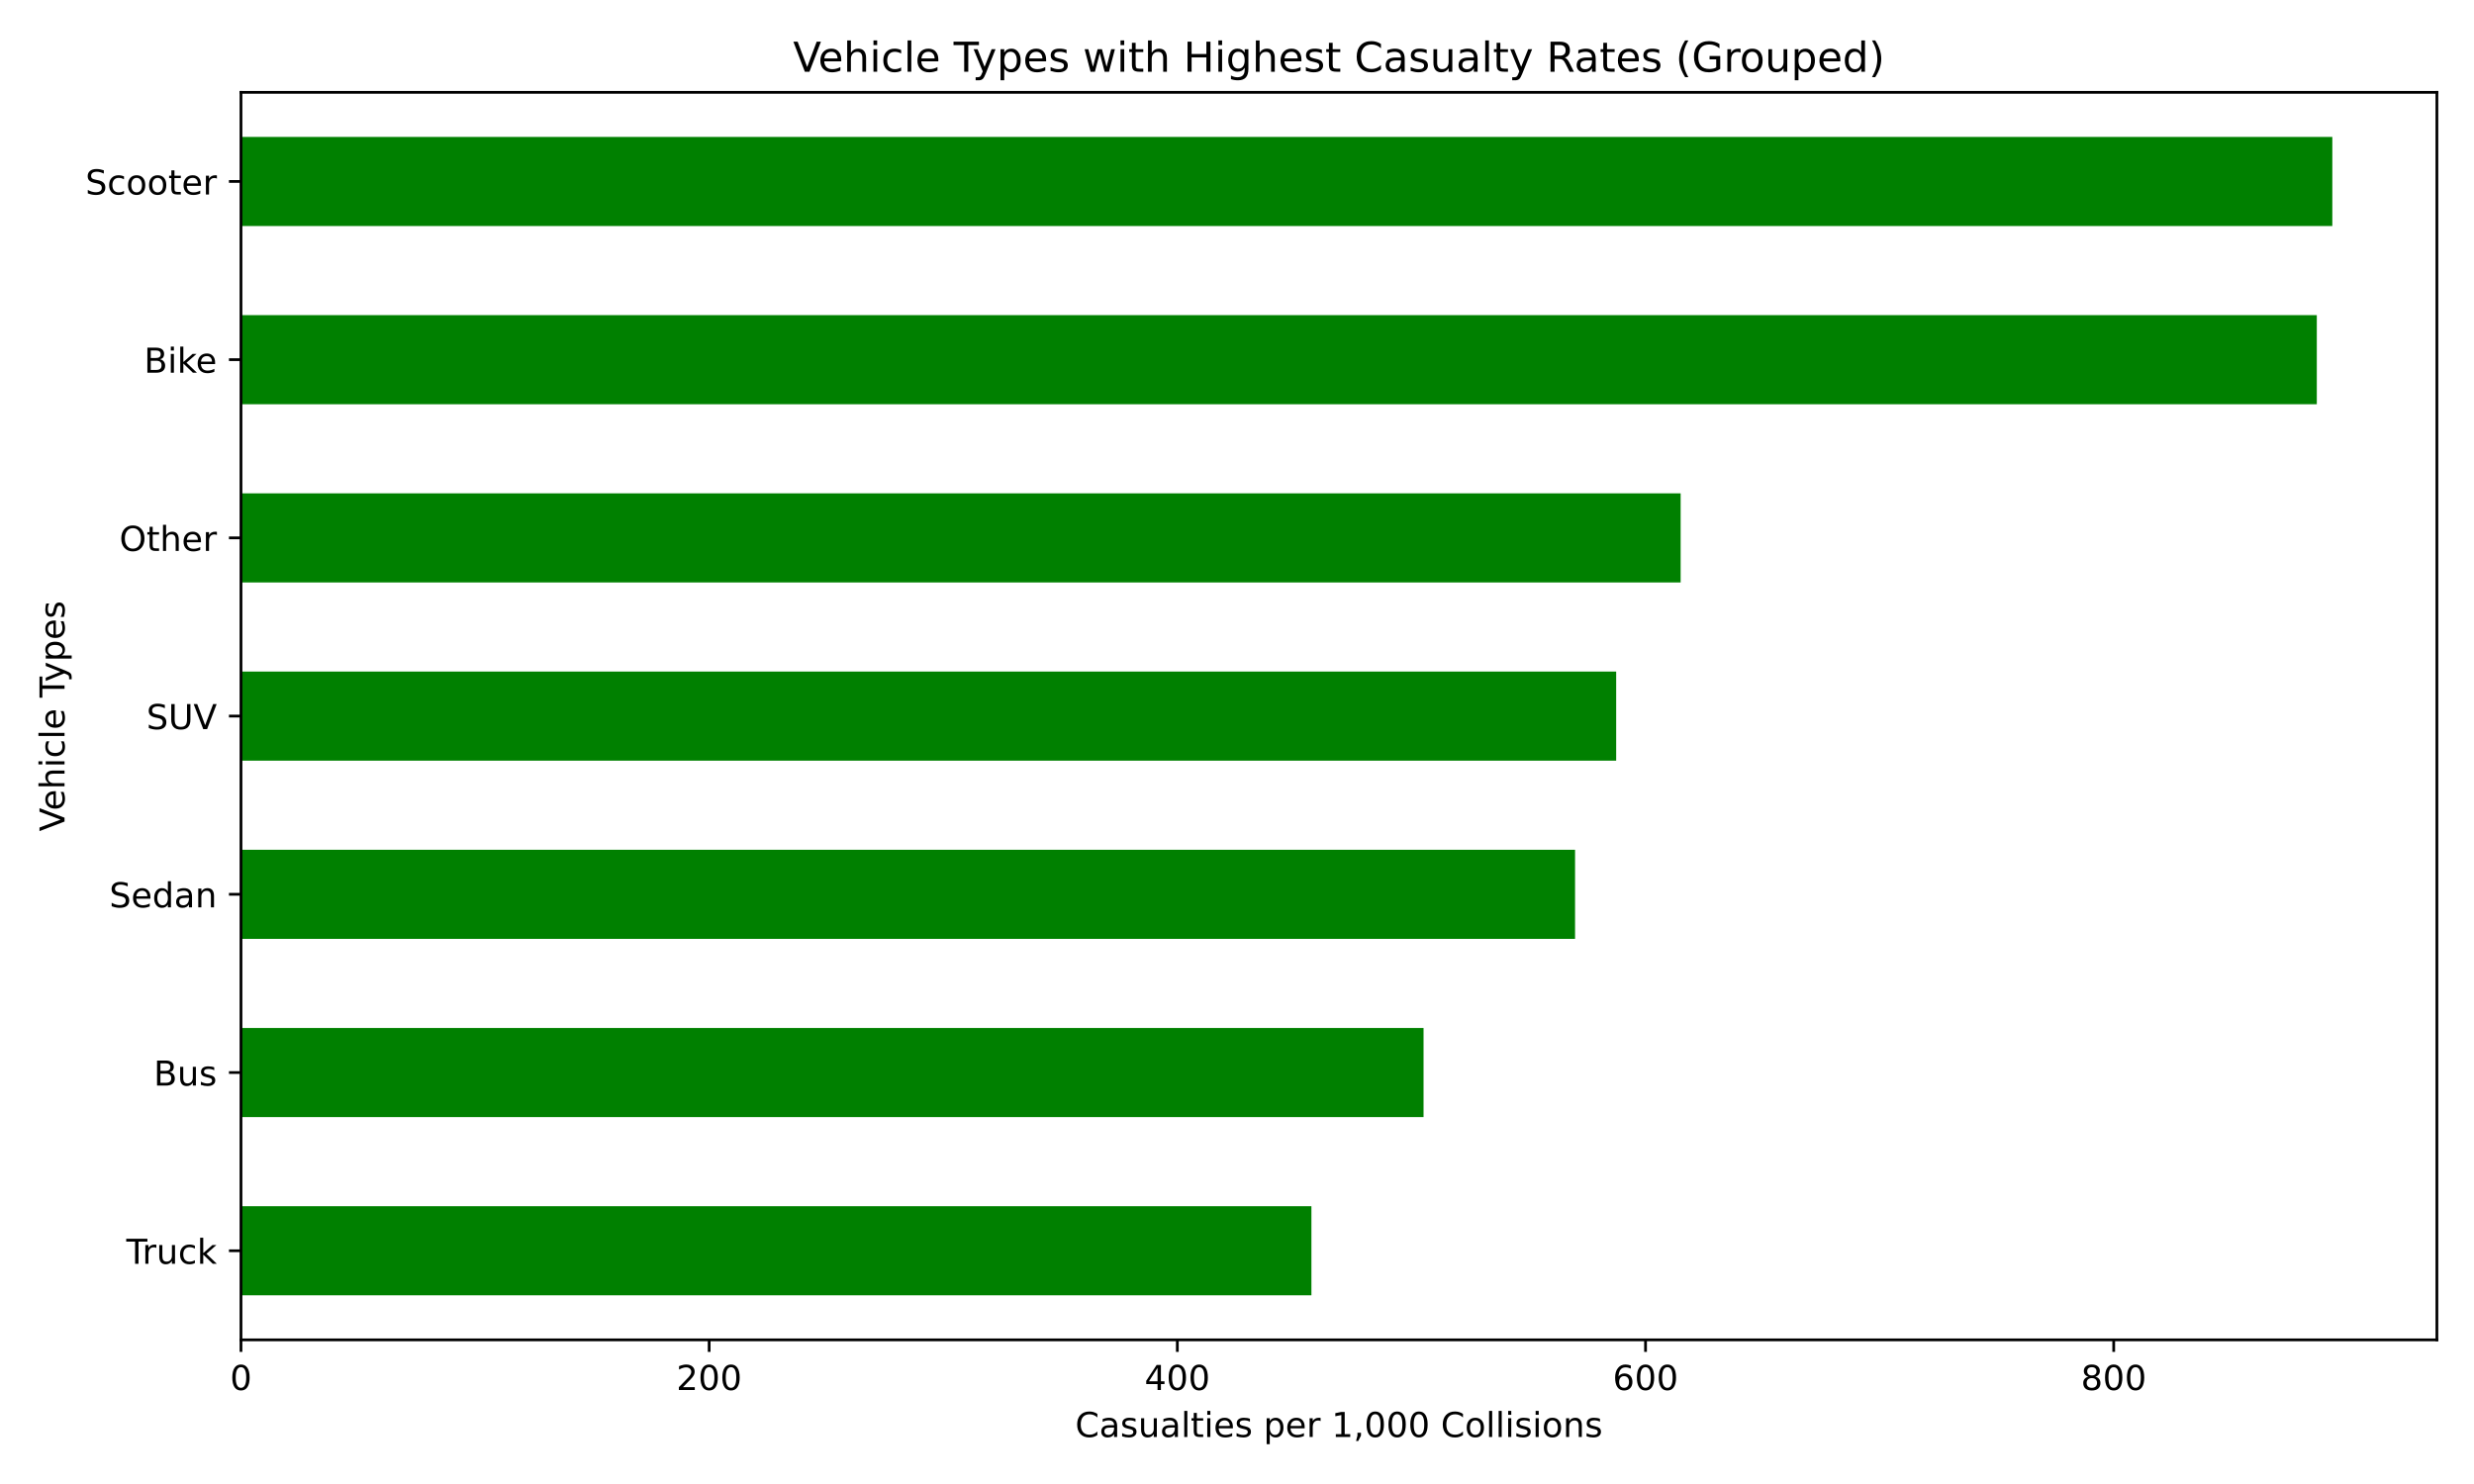
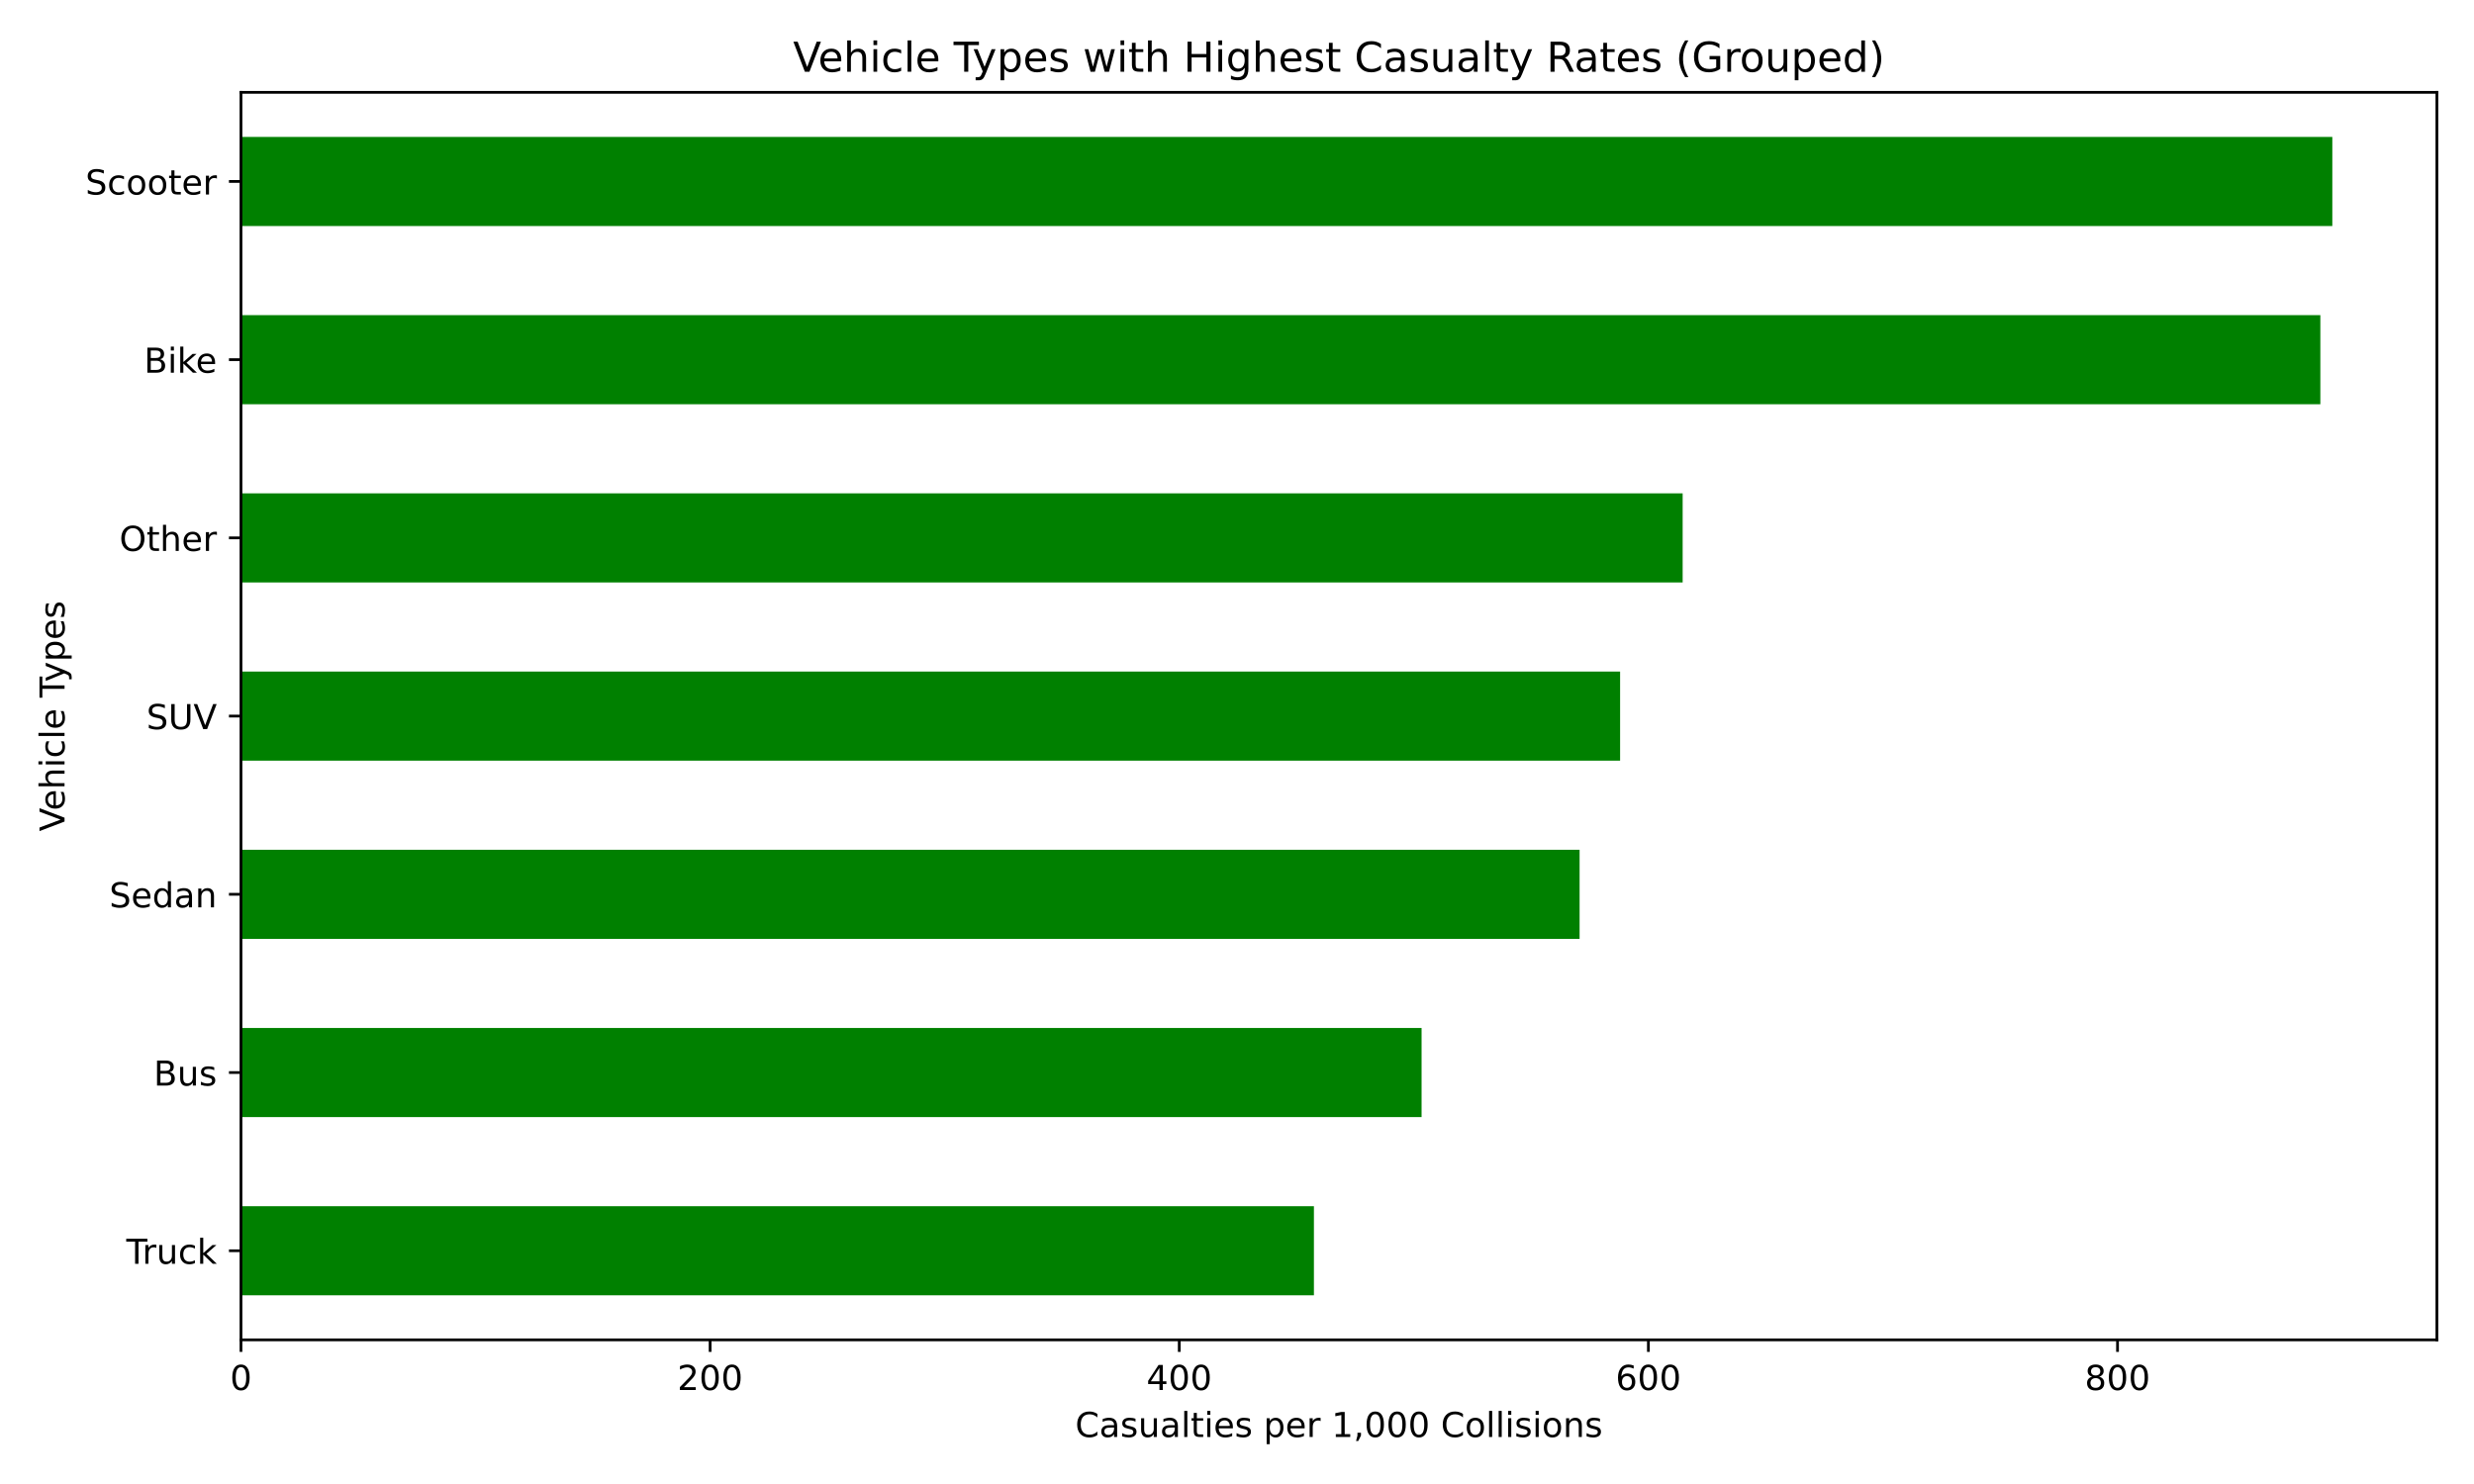
<svg xmlns="http://www.w3.org/2000/svg" xmlns:xlink="http://www.w3.org/1999/xlink" width="720pt" height="432pt" viewBox="0 0 720 432" version="1.1">
  <defs>
    <style type="text/css">*{stroke-linejoin: round; stroke-linecap: butt}</style>
  </defs>
  <g id="figure_1">
    <g id="patch_1">
      <path d="M 0 432  L 720 432  L 720 0  L 0 0  z " style="fill: #ffffff" />
    </g>
    <g id="axes_1">
      <g id="patch_2">
        <path d="M 70.13 390.04  L 709.2 390.04  L 709.2 26.88  L 70.13 26.88  z " style="fill: #ffffff" />
      </g>
      <g id="patch_3">
-         <path d="M 70.13 377.07  L 381.659 377.07  L 381.659 351.13  L 70.13 351.13  z " clip-path="url(#p40419ab234)" style="fill: #008000" />
+         <path d="M 70.13 377.07  L 382.385 377.07  L 382.385 351.13  L 70.13 351.13  z " clip-path="url(#p91989f3bc9)" style="fill: #008000" />
      </g>
      <g id="patch_4">
-         <path d="M 70.13 325.19  L 414.29 325.19  L 414.29 299.25  L 70.13 299.25  z " clip-path="url(#p40419ab234)" style="fill: #008000" />
+         <path d="M 70.13 325.19  L 413.716 325.19  L 413.716 299.25  L 70.13 299.25  z " clip-path="url(#p91989f3bc9)" style="fill: #008000" />
      </g>
      <g id="patch_5">
-         <path d="M 70.13 273.31  L 458.384 273.31  L 458.384 247.37  L 70.13 247.37  z " clip-path="url(#p40419ab234)" style="fill: #008000" />
+         <path d="M 70.13 273.31  L 459.703 273.31  L 459.703 247.37  L 70.13 247.37  z " clip-path="url(#p91989f3bc9)" style="fill: #008000" />
      </g>
      <g id="patch_6">
-         <path d="M 70.13 221.43  L 470.35 221.43  L 470.35 195.49  L 70.13 195.49  z " clip-path="url(#p40419ab234)" style="fill: #008000" />
+         <path d="M 70.13 221.43  L 471.493 221.43  L 471.493 195.49  L 70.13 195.49  z " clip-path="url(#p91989f3bc9)" style="fill: #008000" />
      </g>
      <g id="patch_7">
-         <path d="M 70.13 169.55  L 489.109 169.55  L 489.109 143.61  L 70.13 143.61  z " clip-path="url(#p40419ab234)" style="fill: #008000" />
+         <path d="M 70.13 169.55  L 489.697 169.55  L 489.697 143.61  L 70.13 143.61  z " clip-path="url(#p91989f3bc9)" style="fill: #008000" />
      </g>
      <g id="patch_8">
-         <path d="M 70.13 117.67  L 674.252 117.67  L 674.252 91.73  L 70.13 91.73  z " clip-path="url(#p40419ab234)" style="fill: #008000" />
+         <path d="M 70.13 117.67  L 675.285 117.67  L 675.285 91.73  L 70.13 91.73  z " clip-path="url(#p91989f3bc9)" style="fill: #008000" />
      </g>
      <g id="patch_9">
-         <path d="M 70.13 65.79  L 678.768 65.79  L 678.768 39.85  L 70.13 39.85  z " clip-path="url(#p40419ab234)" style="fill: #008000" />
+         <path d="M 70.13 65.79  L 678.768 65.79  L 678.768 39.85  L 70.13 39.85  z " clip-path="url(#p91989f3bc9)" style="fill: #008000" />
      </g>
      <g id="matplotlib.axis_1">
        <g id="xtick_1">
          <g id="line2d_1">
            <defs>
-               <path id="m9390840897" d="M 0 0  L 0 3.5  " style="stroke: #000000; stroke-width: 0.8" />
+               <path id="m0c21972e3e" d="M 0 0  L 0 3.5  " style="stroke: #000000; stroke-width: 0.8" />
            </defs>
            <g>
-               <use xlink:href="#m9390840897" x="70.13" y="390.04" style="stroke: #000000; stroke-width: 0.8" />
+               <use xlink:href="#m0c21972e3e" x="70.13" y="390.04" style="stroke: #000000; stroke-width: 0.8" />
            </g>
          </g>
          <g id="text_1">
            <g transform="translate(66.94875 404.6384) scale(0.1 -0.1)">
              <defs>
                <path id="DejaVuSans-30" d="M 2034 4250  Q 1547 4250 1301 3770  Q 1056 3291 1056 2328  Q 1056 1369 1301 889  Q 1547 409 2034 409  Q 2525 409 2770 889  Q 3016 1369 3016 2328  Q 3016 3291 2770 3770  Q 2525 4250 2034 4250  z M 2034 4750  Q 2819 4750 3233 4129  Q 3647 3509 3647 2328  Q 3647 1150 3233 529  Q 2819 -91 2034 -91  Q 1250 -91 836 529  Q 422 1150 422 2328  Q 422 3509 836 4129  Q 1250 4750 2034 4750  z " transform="scale(0.015625)" />
              </defs>
              <use xlink:href="#DejaVuSans-30" />
            </g>
          </g>
        </g>
        <g id="xtick_2">
          <g id="line2d_2">
            <g>
-               <use xlink:href="#m9390840897" x="206.384" y="390.04" style="stroke: #000000; stroke-width: 0.8" />
+               <use xlink:href="#m0c21972e3e" x="206.662" y="390.04" style="stroke: #000000; stroke-width: 0.8" />
            </g>
          </g>
          <g id="text_2">
-             <g transform="translate(196.8402 404.6384) scale(0.1 -0.1)">
+             <g transform="translate(197.1179 404.6384) scale(0.1 -0.1)">
              <defs>
                <path id="DejaVuSans-32" d="M 1228 531  L 3431 531  L 3431 0  L 469 0  L 469 531  Q 828 903 1448 1529  Q 2069 2156 2228 2338  Q 2531 2678 2651 2914  Q 2772 3150 2772 3378  Q 2772 3750 2511 3984  Q 2250 4219 1831 4219  Q 1534 4219 1204 4116  Q 875 4013 500 3803  L 500 4441  Q 881 4594 1212 4672  Q 1544 4750 1819 4750  Q 2544 4750 2975 4387  Q 3406 4025 3406 3419  Q 3406 3131 3298 2873  Q 3191 2616 2906 2266  Q 2828 2175 2409 1742  Q 1991 1309 1228 531  z " transform="scale(0.015625)" />
              </defs>
              <use xlink:href="#DejaVuSans-32" />
              <use xlink:href="#DejaVuSans-30" transform="translate(63.62305 0)" />
              <use xlink:href="#DejaVuSans-30" transform="translate(127.2461 0)" />
            </g>
          </g>
        </g>
        <g id="xtick_3">
          <g id="line2d_3">
            <g>
-               <use xlink:href="#m9390840897" x="342.638" y="390.04" style="stroke: #000000; stroke-width: 0.8" />
+               <use xlink:href="#m0c21972e3e" x="343.193" y="390.04" style="stroke: #000000; stroke-width: 0.8" />
            </g>
          </g>
          <g id="text_3">
-             <g transform="translate(333.0941 404.6384) scale(0.1 -0.1)">
+             <g transform="translate(333.6495 404.6384) scale(0.1 -0.1)">
              <defs>
                <path id="DejaVuSans-34" d="M 2419 4116  L 825 1625  L 2419 1625  L 2419 4116  z M 2253 4666  L 3047 4666  L 3047 1625  L 3713 1625  L 3713 1100  L 3047 1100  L 3047 0  L 2419 0  L 2419 1100  L 313 1100  L 313 1709  L 2253 4666  z " transform="scale(0.015625)" />
              </defs>
              <use xlink:href="#DejaVuSans-34" />
              <use xlink:href="#DejaVuSans-30" transform="translate(63.62305 0)" />
              <use xlink:href="#DejaVuSans-30" transform="translate(127.2461 0)" />
            </g>
          </g>
        </g>
        <g id="xtick_4">
          <g id="line2d_4">
            <g>
-               <use xlink:href="#m9390840897" x="478.892" y="390.04" style="stroke: #000000; stroke-width: 0.8" />
+               <use xlink:href="#m0c21972e3e" x="479.725" y="390.04" style="stroke: #000000; stroke-width: 0.8" />
            </g>
          </g>
          <g id="text_4">
-             <g transform="translate(469.348 404.6384) scale(0.1 -0.1)">
+             <g transform="translate(470.1811 404.6384) scale(0.1 -0.1)">
              <defs>
                <path id="DejaVuSans-36" d="M 2113 2584  Q 1688 2584 1439 2293  Q 1191 2003 1191 1497  Q 1191 994 1439 701  Q 1688 409 2113 409  Q 2538 409 2786 701  Q 3034 994 3034 1497  Q 3034 2003 2786 2293  Q 2538 2584 2113 2584  z M 3366 4563  L 3366 3988  Q 3128 4100 2886 4159  Q 2644 4219 2406 4219  Q 1781 4219 1451 3797  Q 1122 3375 1075 2522  Q 1259 2794 1537 2939  Q 1816 3084 2150 3084  Q 2853 3084 3261 2657  Q 3669 2231 3669 1497  Q 3669 778 3244 343  Q 2819 -91 2113 -91  Q 1303 -91 875 529  Q 447 1150 447 2328  Q 447 3434 972 4092  Q 1497 4750 2381 4750  Q 2619 4750 2861 4703  Q 3103 4656 3366 4563  z " transform="scale(0.015625)" />
              </defs>
              <use xlink:href="#DejaVuSans-36" />
              <use xlink:href="#DejaVuSans-30" transform="translate(63.62305 0)" />
              <use xlink:href="#DejaVuSans-30" transform="translate(127.2461 0)" />
            </g>
          </g>
        </g>
        <g id="xtick_5">
          <g id="line2d_5">
            <g>
-               <use xlink:href="#m9390840897" x="615.146" y="390.04" style="stroke: #000000; stroke-width: 0.8" />
+               <use xlink:href="#m0c21972e3e" x="616.256" y="390.04" style="stroke: #000000; stroke-width: 0.8" />
            </g>
          </g>
          <g id="text_5">
-             <g transform="translate(605.6019 404.6384) scale(0.1 -0.1)">
+             <g transform="translate(606.7127 404.6384) scale(0.1 -0.1)">
              <defs>
                <path id="DejaVuSans-38" d="M 2034 2216  Q 1584 2216 1326 1975  Q 1069 1734 1069 1313  Q 1069 891 1326 650  Q 1584 409 2034 409  Q 2484 409 2743 651  Q 3003 894 3003 1313  Q 3003 1734 2745 1975  Q 2488 2216 2034 2216  z M 1403 2484  Q 997 2584 770 2862  Q 544 3141 544 3541  Q 544 4100 942 4425  Q 1341 4750 2034 4750  Q 2731 4750 3128 4425  Q 3525 4100 3525 3541  Q 3525 3141 3298 2862  Q 3072 2584 2669 2484  Q 3125 2378 3379 2068  Q 3634 1759 3634 1313  Q 3634 634 3220 271  Q 2806 -91 2034 -91  Q 1263 -91 848 271  Q 434 634 434 1313  Q 434 1759 690 2068  Q 947 2378 1403 2484  z M 1172 3481  Q 1172 3119 1398 2916  Q 1625 2713 2034 2713  Q 2441 2713 2670 2916  Q 2900 3119 2900 3481  Q 2900 3844 2670 4047  Q 2441 4250 2034 4250  Q 1625 4250 1398 4047  Q 1172 3844 1172 3481  z " transform="scale(0.015625)" />
              </defs>
              <use xlink:href="#DejaVuSans-38" />
              <use xlink:href="#DejaVuSans-30" transform="translate(63.62305 0)" />
              <use xlink:href="#DejaVuSans-30" transform="translate(127.2461 0)" />
            </g>
          </g>
        </g>
        <g id="text_6">
          <g transform="translate(312.9205 418.3166) scale(0.1 -0.1)">
            <defs>
              <path id="DejaVuSans-43" d="M 4122 4306  L 4122 3641  Q 3803 3938 3442 4084  Q 3081 4231 2675 4231  Q 1875 4231 1450 3742  Q 1025 3253 1025 2328  Q 1025 1406 1450 917  Q 1875 428 2675 428  Q 3081 428 3442 575  Q 3803 722 4122 1019  L 4122 359  Q 3791 134 3420 21  Q 3050 -91 2638 -91  Q 1578 -91 968 557  Q 359 1206 359 2328  Q 359 3453 968 4101  Q 1578 4750 2638 4750  Q 3056 4750 3426 4639  Q 3797 4528 4122 4306  z " transform="scale(0.015625)" />
              <path id="DejaVuSans-61" d="M 2194 1759  Q 1497 1759 1228 1600  Q 959 1441 959 1056  Q 959 750 1161 570  Q 1363 391 1709 391  Q 2188 391 2477 730  Q 2766 1069 2766 1631  L 2766 1759  L 2194 1759  z M 3341 1997  L 3341 0  L 2766 0  L 2766 531  Q 2569 213 2275 61  Q 1981 -91 1556 -91  Q 1019 -91 701 211  Q 384 513 384 1019  Q 384 1609 779 1909  Q 1175 2209 1959 2209  L 2766 2209  L 2766 2266  Q 2766 2663 2505 2880  Q 2244 3097 1772 3097  Q 1472 3097 1187 3025  Q 903 2953 641 2809  L 641 3341  Q 956 3463 1253 3523  Q 1550 3584 1831 3584  Q 2591 3584 2966 3190  Q 3341 2797 3341 1997  z " transform="scale(0.015625)" />
              <path id="DejaVuSans-73" d="M 2834 3397  L 2834 2853  Q 2591 2978 2328 3040  Q 2066 3103 1784 3103  Q 1356 3103 1142 2972  Q 928 2841 928 2578  Q 928 2378 1081 2264  Q 1234 2150 1697 2047  L 1894 2003  Q 2506 1872 2764 1633  Q 3022 1394 3022 966  Q 3022 478 2636 193  Q 2250 -91 1575 -91  Q 1294 -91 989 -36  Q 684 19 347 128  L 347 722  Q 666 556 975 473  Q 1284 391 1588 391  Q 1994 391 2212 530  Q 2431 669 2431 922  Q 2431 1156 2273 1281  Q 2116 1406 1581 1522  L 1381 1569  Q 847 1681 609 1914  Q 372 2147 372 2553  Q 372 3047 722 3315  Q 1072 3584 1716 3584  Q 2034 3584 2315 3537  Q 2597 3491 2834 3397  z " transform="scale(0.015625)" />
              <path id="DejaVuSans-75" d="M 544 1381  L 544 3500  L 1119 3500  L 1119 1403  Q 1119 906 1312 657  Q 1506 409 1894 409  Q 2359 409 2629 706  Q 2900 1003 2900 1516  L 2900 3500  L 3475 3500  L 3475 0  L 2900 0  L 2900 538  Q 2691 219 2414 64  Q 2138 -91 1772 -91  Q 1169 -91 856 284  Q 544 659 544 1381  z M 1991 3584  L 1991 3584  z " transform="scale(0.015625)" />
              <path id="DejaVuSans-6c" d="M 603 4863  L 1178 4863  L 1178 0  L 603 0  L 603 4863  z " transform="scale(0.015625)" />
              <path id="DejaVuSans-74" d="M 1172 4494  L 1172 3500  L 2356 3500  L 2356 3053  L 1172 3053  L 1172 1153  Q 1172 725 1289 603  Q 1406 481 1766 481  L 2356 481  L 2356 0  L 1766 0  Q 1100 0 847 248  Q 594 497 594 1153  L 594 3053  L 172 3053  L 172 3500  L 594 3500  L 594 4494  L 1172 4494  z " transform="scale(0.015625)" />
              <path id="DejaVuSans-69" d="M 603 3500  L 1178 3500  L 1178 0  L 603 0  L 603 3500  z M 603 4863  L 1178 4863  L 1178 4134  L 603 4134  L 603 4863  z " transform="scale(0.015625)" />
              <path id="DejaVuSans-65" d="M 3597 1894  L 3597 1613  L 953 1613  Q 991 1019 1311 708  Q 1631 397 2203 397  Q 2534 397 2845 478  Q 3156 559 3463 722  L 3463 178  Q 3153 47 2828 -22  Q 2503 -91 2169 -91  Q 1331 -91 842 396  Q 353 884 353 1716  Q 353 2575 817 3079  Q 1281 3584 2069 3584  Q 2775 3584 3186 3129  Q 3597 2675 3597 1894  z M 3022 2063  Q 3016 2534 2758 2815  Q 2500 3097 2075 3097  Q 1594 3097 1305 2825  Q 1016 2553 972 2059  L 3022 2063  z " transform="scale(0.015625)" />
              <path id="DejaVuSans-20" transform="scale(0.015625)" />
              <path id="DejaVuSans-70" d="M 1159 525  L 1159 -1331  L 581 -1331  L 581 3500  L 1159 3500  L 1159 2969  Q 1341 3281 1617 3432  Q 1894 3584 2278 3584  Q 2916 3584 3314 3078  Q 3713 2572 3713 1747  Q 3713 922 3314 415  Q 2916 -91 2278 -91  Q 1894 -91 1617 61  Q 1341 213 1159 525  z M 3116 1747  Q 3116 2381 2855 2742  Q 2594 3103 2138 3103  Q 1681 3103 1420 2742  Q 1159 2381 1159 1747  Q 1159 1113 1420 752  Q 1681 391 2138 391  Q 2594 391 2855 752  Q 3116 1113 3116 1747  z " transform="scale(0.015625)" />
              <path id="DejaVuSans-72" d="M 2631 2963  Q 2534 3019 2420 3045  Q 2306 3072 2169 3072  Q 1681 3072 1420 2755  Q 1159 2438 1159 1844  L 1159 0  L 581 0  L 581 3500  L 1159 3500  L 1159 2956  Q 1341 3275 1631 3429  Q 1922 3584 2338 3584  Q 2397 3584 2469 3576  Q 2541 3569 2628 3553  L 2631 2963  z " transform="scale(0.015625)" />
              <path id="DejaVuSans-31" d="M 794 531  L 1825 531  L 1825 4091  L 703 3866  L 703 4441  L 1819 4666  L 2450 4666  L 2450 531  L 3481 531  L 3481 0  L 794 0  L 794 531  z " transform="scale(0.015625)" />
              <path id="DejaVuSans-2c" d="M 750 794  L 1409 794  L 1409 256  L 897 -744  L 494 -744  L 750 256  L 750 794  z " transform="scale(0.015625)" />
              <path id="DejaVuSans-6f" d="M 1959 3097  Q 1497 3097 1228 2736  Q 959 2375 959 1747  Q 959 1119 1226 758  Q 1494 397 1959 397  Q 2419 397 2687 759  Q 2956 1122 2956 1747  Q 2956 2369 2687 2733  Q 2419 3097 1959 3097  z M 1959 3584  Q 2709 3584 3137 3096  Q 3566 2609 3566 1747  Q 3566 888 3137 398  Q 2709 -91 1959 -91  Q 1206 -91 779 398  Q 353 888 353 1747  Q 353 2609 779 3096  Q 1206 3584 1959 3584  z " transform="scale(0.015625)" />
              <path id="DejaVuSans-6e" d="M 3513 2113  L 3513 0  L 2938 0  L 2938 2094  Q 2938 2591 2744 2837  Q 2550 3084 2163 3084  Q 1697 3084 1428 2787  Q 1159 2491 1159 1978  L 1159 0  L 581 0  L 581 3500  L 1159 3500  L 1159 2956  Q 1366 3272 1645 3428  Q 1925 3584 2291 3584  Q 2894 3584 3203 3211  Q 3513 2838 3513 2113  z " transform="scale(0.015625)" />
            </defs>
            <use xlink:href="#DejaVuSans-43" />
            <use xlink:href="#DejaVuSans-61" transform="translate(69.82422 0)" />
            <use xlink:href="#DejaVuSans-73" transform="translate(131.1035 0)" />
            <use xlink:href="#DejaVuSans-75" transform="translate(183.2031 0)" />
            <use xlink:href="#DejaVuSans-61" transform="translate(246.582 0)" />
            <use xlink:href="#DejaVuSans-6c" transform="translate(307.8613 0)" />
            <use xlink:href="#DejaVuSans-74" transform="translate(335.6445 0)" />
            <use xlink:href="#DejaVuSans-69" transform="translate(374.8535 0)" />
            <use xlink:href="#DejaVuSans-65" transform="translate(402.6367 0)" />
            <use xlink:href="#DejaVuSans-73" transform="translate(464.1602 0)" />
            <use xlink:href="#DejaVuSans-20" transform="translate(516.2598 0)" />
            <use xlink:href="#DejaVuSans-70" transform="translate(548.0469 0)" />
            <use xlink:href="#DejaVuSans-65" transform="translate(611.5234 0)" />
            <use xlink:href="#DejaVuSans-72" transform="translate(673.0469 0)" />
            <use xlink:href="#DejaVuSans-20" transform="translate(714.1602 0)" />
            <use xlink:href="#DejaVuSans-31" transform="translate(745.9473 0)" />
            <use xlink:href="#DejaVuSans-2c" transform="translate(809.5703 0)" />
            <use xlink:href="#DejaVuSans-30" transform="translate(841.3574 0)" />
            <use xlink:href="#DejaVuSans-30" transform="translate(904.9805 0)" />
            <use xlink:href="#DejaVuSans-30" transform="translate(968.6035 0)" />
            <use xlink:href="#DejaVuSans-20" transform="translate(1032.227 0)" />
            <use xlink:href="#DejaVuSans-43" transform="translate(1064.014 0)" />
            <use xlink:href="#DejaVuSans-6f" transform="translate(1133.838 0)" />
            <use xlink:href="#DejaVuSans-6c" transform="translate(1195.02 0)" />
            <use xlink:href="#DejaVuSans-6c" transform="translate(1222.803 0)" />
            <use xlink:href="#DejaVuSans-69" transform="translate(1250.586 0)" />
            <use xlink:href="#DejaVuSans-73" transform="translate(1278.369 0)" />
            <use xlink:href="#DejaVuSans-69" transform="translate(1330.469 0)" />
            <use xlink:href="#DejaVuSans-6f" transform="translate(1358.252 0)" />
            <use xlink:href="#DejaVuSans-6e" transform="translate(1419.434 0)" />
            <use xlink:href="#DejaVuSans-73" transform="translate(1482.812 0)" />
          </g>
        </g>
      </g>
      <g id="matplotlib.axis_2">
        <g id="ytick_1">
          <g id="line2d_6">
            <defs>
-               <path id="m5d71526219" d="M 0 0  L -3.5 0  " style="stroke: #000000; stroke-width: 0.8" />
+               <path id="m16d425813b" d="M 0 0  L -3.5 0  " style="stroke: #000000; stroke-width: 0.8" />
            </defs>
            <g>
-               <use xlink:href="#m5d71526219" x="70.13" y="364.1" style="stroke: #000000; stroke-width: 0.8" />
+               <use xlink:href="#m16d425813b" x="70.13" y="364.1" style="stroke: #000000; stroke-width: 0.8" />
            </g>
          </g>
          <g id="text_7">
            <g transform="translate(36.75969 367.8992) scale(0.1 -0.1)">
              <defs>
                <path id="DejaVuSans-54" d="M -19 4666  L 3928 4666  L 3928 4134  L 2272 4134  L 2272 0  L 1638 0  L 1638 4134  L -19 4134  L -19 4666  z " transform="scale(0.015625)" />
                <path id="DejaVuSans-63" d="M 3122 3366  L 3122 2828  Q 2878 2963 2633 3030  Q 2388 3097 2138 3097  Q 1578 3097 1268 2742  Q 959 2388 959 1747  Q 959 1106 1268 751  Q 1578 397 2138 397  Q 2388 397 2633 464  Q 2878 531 3122 666  L 3122 134  Q 2881 22 2623 -34  Q 2366 -91 2075 -91  Q 1284 -91 818 406  Q 353 903 353 1747  Q 353 2603 823 3093  Q 1294 3584 2113 3584  Q 2378 3584 2631 3529  Q 2884 3475 3122 3366  z " transform="scale(0.015625)" />
                <path id="DejaVuSans-6b" d="M 581 4863  L 1159 4863  L 1159 1991  L 2875 3500  L 3609 3500  L 1753 1863  L 3688 0  L 2938 0  L 1159 1709  L 1159 0  L 581 0  L 581 4863  z " transform="scale(0.015625)" />
              </defs>
              <use xlink:href="#DejaVuSans-54" />
              <use xlink:href="#DejaVuSans-72" transform="translate(46.33398 0)" />
              <use xlink:href="#DejaVuSans-75" transform="translate(87.44727 0)" />
              <use xlink:href="#DejaVuSans-63" transform="translate(150.8262 0)" />
              <use xlink:href="#DejaVuSans-6b" transform="translate(205.8066 0)" />
            </g>
          </g>
        </g>
        <g id="ytick_2">
          <g id="line2d_7">
            <g>
-               <use xlink:href="#m5d71526219" x="70.13" y="312.22" style="stroke: #000000; stroke-width: 0.8" />
+               <use xlink:href="#m16d425813b" x="70.13" y="312.22" style="stroke: #000000; stroke-width: 0.8" />
            </g>
          </g>
          <g id="text_8">
            <g transform="translate(44.72219 316.0192) scale(0.1 -0.1)">
              <defs>
                <path id="DejaVuSans-42" d="M 1259 2228  L 1259 519  L 2272 519  Q 2781 519 3026 730  Q 3272 941 3272 1375  Q 3272 1813 3026 2020  Q 2781 2228 2272 2228  L 1259 2228  z M 1259 4147  L 1259 2741  L 2194 2741  Q 2656 2741 2882 2914  Q 3109 3088 3109 3444  Q 3109 3797 2882 3972  Q 2656 4147 2194 4147  L 1259 4147  z M 628 4666  L 2241 4666  Q 2963 4666 3353 4366  Q 3744 4066 3744 3513  Q 3744 3084 3544 2831  Q 3344 2578 2956 2516  Q 3422 2416 3680 2098  Q 3938 1781 3938 1306  Q 3938 681 3513 340  Q 3088 0 2303 0  L 628 0  L 628 4666  z " transform="scale(0.015625)" />
              </defs>
              <use xlink:href="#DejaVuSans-42" />
              <use xlink:href="#DejaVuSans-75" transform="translate(68.60352 0)" />
              <use xlink:href="#DejaVuSans-73" transform="translate(131.9824 0)" />
            </g>
          </g>
        </g>
        <g id="ytick_3">
          <g id="line2d_8">
            <g>
-               <use xlink:href="#m5d71526219" x="70.13" y="260.34" style="stroke: #000000; stroke-width: 0.8" />
+               <use xlink:href="#m16d425813b" x="70.13" y="260.34" style="stroke: #000000; stroke-width: 0.8" />
            </g>
          </g>
          <g id="text_9">
            <g transform="translate(31.81437 264.1392) scale(0.1 -0.1)">
              <defs>
                <path id="DejaVuSans-53" d="M 3425 4513  L 3425 3897  Q 3066 4069 2747 4153  Q 2428 4238 2131 4238  Q 1616 4238 1336 4038  Q 1056 3838 1056 3469  Q 1056 3159 1242 3001  Q 1428 2844 1947 2747  L 2328 2669  Q 3034 2534 3370 2195  Q 3706 1856 3706 1288  Q 3706 609 3251 259  Q 2797 -91 1919 -91  Q 1588 -91 1214 -16  Q 841 59 441 206  L 441 856  Q 825 641 1194 531  Q 1563 422 1919 422  Q 2459 422 2753 634  Q 3047 847 3047 1241  Q 3047 1584 2836 1778  Q 2625 1972 2144 2069  L 1759 2144  Q 1053 2284 737 2584  Q 422 2884 422 3419  Q 422 4038 858 4394  Q 1294 4750 2059 4750  Q 2388 4750 2728 4690  Q 3069 4631 3425 4513  z " transform="scale(0.015625)" />
                <path id="DejaVuSans-64" d="M 2906 2969  L 2906 4863  L 3481 4863  L 3481 0  L 2906 0  L 2906 525  Q 2725 213 2448 61  Q 2172 -91 1784 -91  Q 1150 -91 751 415  Q 353 922 353 1747  Q 353 2572 751 3078  Q 1150 3584 1784 3584  Q 2172 3584 2448 3432  Q 2725 3281 2906 2969  z M 947 1747  Q 947 1113 1208 752  Q 1469 391 1925 391  Q 2381 391 2643 752  Q 2906 1113 2906 1747  Q 2906 2381 2643 2742  Q 2381 3103 1925 3103  Q 1469 3103 1208 2742  Q 947 2381 947 1747  z " transform="scale(0.015625)" />
              </defs>
              <use xlink:href="#DejaVuSans-53" />
              <use xlink:href="#DejaVuSans-65" transform="translate(63.47656 0)" />
              <use xlink:href="#DejaVuSans-64" transform="translate(125 0)" />
              <use xlink:href="#DejaVuSans-61" transform="translate(188.4766 0)" />
              <use xlink:href="#DejaVuSans-6e" transform="translate(249.7559 0)" />
            </g>
          </g>
        </g>
        <g id="ytick_4">
          <g id="line2d_9">
            <g>
-               <use xlink:href="#m5d71526219" x="70.13" y="208.46" style="stroke: #000000; stroke-width: 0.8" />
+               <use xlink:href="#m16d425813b" x="70.13" y="208.46" style="stroke: #000000; stroke-width: 0.8" />
            </g>
          </g>
          <g id="text_10">
            <g transform="translate(42.62219 212.2592) scale(0.1 -0.1)">
              <defs>
                <path id="DejaVuSans-55" d="M 556 4666  L 1191 4666  L 1191 1831  Q 1191 1081 1462 751  Q 1734 422 2344 422  Q 2950 422 3222 751  Q 3494 1081 3494 1831  L 3494 4666  L 4128 4666  L 4128 1753  Q 4128 841 3676 375  Q 3225 -91 2344 -91  Q 1459 -91 1007 375  Q 556 841 556 1753  L 556 4666  z " transform="scale(0.015625)" />
                <path id="DejaVuSans-56" d="M 1831 0  L 50 4666  L 709 4666  L 2188 738  L 3669 4666  L 4325 4666  L 2547 0  L 1831 0  z " transform="scale(0.015625)" />
              </defs>
              <use xlink:href="#DejaVuSans-53" />
              <use xlink:href="#DejaVuSans-55" transform="translate(63.47656 0)" />
              <use xlink:href="#DejaVuSans-56" transform="translate(136.6699 0)" />
            </g>
          </g>
        </g>
        <g id="ytick_5">
          <g id="line2d_10">
            <g>
-               <use xlink:href="#m5d71526219" x="70.13" y="156.58" style="stroke: #000000; stroke-width: 0.8" />
+               <use xlink:href="#m16d425813b" x="70.13" y="156.58" style="stroke: #000000; stroke-width: 0.8" />
            </g>
          </g>
          <g id="text_11">
            <g transform="translate(34.73625 160.3792) scale(0.1 -0.1)">
              <defs>
                <path id="DejaVuSans-4f" d="M 2522 4238  Q 1834 4238 1429 3725  Q 1025 3213 1025 2328  Q 1025 1447 1429 934  Q 1834 422 2522 422  Q 3209 422 3611 934  Q 4013 1447 4013 2328  Q 4013 3213 3611 3725  Q 3209 4238 2522 4238  z M 2522 4750  Q 3503 4750 4090 4092  Q 4678 3434 4678 2328  Q 4678 1225 4090 567  Q 3503 -91 2522 -91  Q 1538 -91 948 565  Q 359 1222 359 2328  Q 359 3434 948 4092  Q 1538 4750 2522 4750  z " transform="scale(0.015625)" />
                <path id="DejaVuSans-68" d="M 3513 2113  L 3513 0  L 2938 0  L 2938 2094  Q 2938 2591 2744 2837  Q 2550 3084 2163 3084  Q 1697 3084 1428 2787  Q 1159 2491 1159 1978  L 1159 0  L 581 0  L 581 4863  L 1159 4863  L 1159 2956  Q 1366 3272 1645 3428  Q 1925 3584 2291 3584  Q 2894 3584 3203 3211  Q 3513 2838 3513 2113  z " transform="scale(0.015625)" />
              </defs>
              <use xlink:href="#DejaVuSans-4f" />
              <use xlink:href="#DejaVuSans-74" transform="translate(78.71094 0)" />
              <use xlink:href="#DejaVuSans-68" transform="translate(117.9199 0)" />
              <use xlink:href="#DejaVuSans-65" transform="translate(181.2988 0)" />
              <use xlink:href="#DejaVuSans-72" transform="translate(242.8223 0)" />
            </g>
          </g>
        </g>
        <g id="ytick_6">
          <g id="line2d_11">
            <g>
-               <use xlink:href="#m5d71526219" x="70.13" y="104.7" style="stroke: #000000; stroke-width: 0.8" />
+               <use xlink:href="#m16d425813b" x="70.13" y="104.7" style="stroke: #000000; stroke-width: 0.8" />
            </g>
          </g>
          <g id="text_12">
            <g transform="translate(41.90969 108.4992) scale(0.1 -0.1)">
              <use xlink:href="#DejaVuSans-42" />
              <use xlink:href="#DejaVuSans-69" transform="translate(68.60352 0)" />
              <use xlink:href="#DejaVuSans-6b" transform="translate(96.38672 0)" />
              <use xlink:href="#DejaVuSans-65" transform="translate(150.6719 0)" />
            </g>
          </g>
        </g>
        <g id="ytick_7">
          <g id="line2d_12">
            <g>
-               <use xlink:href="#m5d71526219" x="70.13" y="52.82" style="stroke: #000000; stroke-width: 0.8" />
+               <use xlink:href="#m16d425813b" x="70.13" y="52.82" style="stroke: #000000; stroke-width: 0.8" />
            </g>
          </g>
          <g id="text_13">
            <g transform="translate(24.86125 56.61922) scale(0.1 -0.1)">
              <use xlink:href="#DejaVuSans-53" />
              <use xlink:href="#DejaVuSans-63" transform="translate(63.47656 0)" />
              <use xlink:href="#DejaVuSans-6f" transform="translate(118.457 0)" />
              <use xlink:href="#DejaVuSans-6f" transform="translate(179.6387 0)" />
              <use xlink:href="#DejaVuSans-74" transform="translate(240.8203 0)" />
              <use xlink:href="#DejaVuSans-65" transform="translate(280.0293 0)" />
              <use xlink:href="#DejaVuSans-72" transform="translate(341.5527 0)" />
            </g>
          </g>
        </g>
        <g id="text_14">
          <g transform="translate(18.78156 242.0186) rotate(-90) scale(0.1 -0.1)">
            <defs>
              <path id="DejaVuSans-79" d="M 2059 -325  Q 1816 -950 1584 -1140  Q 1353 -1331 966 -1331  L 506 -1331  L 506 -850  L 844 -850  Q 1081 -850 1212 -737  Q 1344 -625 1503 -206  L 1606 56  L 191 3500  L 800 3500  L 1894 763  L 2988 3500  L 3597 3500  L 2059 -325  z " transform="scale(0.015625)" />
            </defs>
            <use xlink:href="#DejaVuSans-56" />
            <use xlink:href="#DejaVuSans-65" transform="translate(60.6582 0)" />
            <use xlink:href="#DejaVuSans-68" transform="translate(122.1816 0)" />
            <use xlink:href="#DejaVuSans-69" transform="translate(185.5605 0)" />
            <use xlink:href="#DejaVuSans-63" transform="translate(213.3438 0)" />
            <use xlink:href="#DejaVuSans-6c" transform="translate(268.3242 0)" />
            <use xlink:href="#DejaVuSans-65" transform="translate(296.1074 0)" />
            <use xlink:href="#DejaVuSans-20" transform="translate(357.6309 0)" />
            <use xlink:href="#DejaVuSans-54" transform="translate(389.418 0)" />
            <use xlink:href="#DejaVuSans-79" transform="translate(434.877 0)" />
            <use xlink:href="#DejaVuSans-70" transform="translate(494.0566 0)" />
            <use xlink:href="#DejaVuSans-65" transform="translate(557.5332 0)" />
            <use xlink:href="#DejaVuSans-73" transform="translate(619.0566 0)" />
          </g>
        </g>
      </g>
      <g id="patch_10">
        <path d="M 70.13 390.04  L 70.13 26.88  " style="fill: none; stroke: #000000; stroke-width: 0.8; stroke-linejoin: miter; stroke-linecap: square" />
      </g>
      <g id="patch_11">
        <path d="M 709.2 390.04  L 709.2 26.88  " style="fill: none; stroke: #000000; stroke-width: 0.8; stroke-linejoin: miter; stroke-linecap: square" />
      </g>
      <g id="patch_12">
        <path d="M 70.13 390.04  L 709.2 390.04  " style="fill: none; stroke: #000000; stroke-width: 0.8; stroke-linejoin: miter; stroke-linecap: square" />
      </g>
      <g id="patch_13">
        <path d="M 70.13 26.88  L 709.2 26.88  " style="fill: none; stroke: #000000; stroke-width: 0.8; stroke-linejoin: miter; stroke-linecap: square" />
      </g>
      <g id="text_15">
        <g transform="translate(230.8028 20.88) scale(0.12 -0.12)">
          <defs>
            <path id="DejaVuSans-77" d="M 269 3500  L 844 3500  L 1563 769  L 2278 3500  L 2956 3500  L 3675 769  L 4391 3500  L 4966 3500  L 4050 0  L 3372 0  L 2619 2869  L 1863 0  L 1184 0  L 269 3500  z " transform="scale(0.015625)" />
            <path id="DejaVuSans-48" d="M 628 4666  L 1259 4666  L 1259 2753  L 3553 2753  L 3553 4666  L 4184 4666  L 4184 0  L 3553 0  L 3553 2222  L 1259 2222  L 1259 0  L 628 0  L 628 4666  z " transform="scale(0.015625)" />
            <path id="DejaVuSans-67" d="M 2906 1791  Q 2906 2416 2648 2759  Q 2391 3103 1925 3103  Q 1463 3103 1205 2759  Q 947 2416 947 1791  Q 947 1169 1205 825  Q 1463 481 1925 481  Q 2391 481 2648 825  Q 2906 1169 2906 1791  z M 3481 434  Q 3481 -459 3084 -895  Q 2688 -1331 1869 -1331  Q 1566 -1331 1297 -1286  Q 1028 -1241 775 -1147  L 775 -588  Q 1028 -725 1275 -790  Q 1522 -856 1778 -856  Q 2344 -856 2625 -561  Q 2906 -266 2906 331  L 2906 616  Q 2728 306 2450 153  Q 2172 0 1784 0  Q 1141 0 747 490  Q 353 981 353 1791  Q 353 2603 747 3093  Q 1141 3584 1784 3584  Q 2172 3584 2450 3431  Q 2728 3278 2906 2969  L 2906 3500  L 3481 3500  L 3481 434  z " transform="scale(0.015625)" />
            <path id="DejaVuSans-52" d="M 2841 2188  Q 3044 2119 3236 1894  Q 3428 1669 3622 1275  L 4263 0  L 3584 0  L 2988 1197  Q 2756 1666 2539 1819  Q 2322 1972 1947 1972  L 1259 1972  L 1259 0  L 628 0  L 628 4666  L 2053 4666  Q 2853 4666 3247 4331  Q 3641 3997 3641 3322  Q 3641 2881 3436 2590  Q 3231 2300 2841 2188  z M 1259 4147  L 1259 2491  L 2053 2491  Q 2509 2491 2742 2702  Q 2975 2913 2975 3322  Q 2975 3731 2742 3939  Q 2509 4147 2053 4147  L 1259 4147  z " transform="scale(0.015625)" />
            <path id="DejaVuSans-28" d="M 1984 4856  Q 1566 4138 1362 3434  Q 1159 2731 1159 2009  Q 1159 1288 1364 580  Q 1569 -128 1984 -844  L 1484 -844  Q 1016 -109 783 600  Q 550 1309 550 2009  Q 550 2706 781 3412  Q 1013 4119 1484 4856  L 1984 4856  z " transform="scale(0.015625)" />
            <path id="DejaVuSans-47" d="M 3809 666  L 3809 1919  L 2778 1919  L 2778 2438  L 4434 2438  L 4434 434  Q 4069 175 3628 42  Q 3188 -91 2688 -91  Q 1594 -91 976 548  Q 359 1188 359 2328  Q 359 3472 976 4111  Q 1594 4750 2688 4750  Q 3144 4750 3555 4637  Q 3966 4525 4313 4306  L 4313 3634  Q 3963 3931 3569 4081  Q 3175 4231 2741 4231  Q 1884 4231 1454 3753  Q 1025 3275 1025 2328  Q 1025 1384 1454 906  Q 1884 428 2741 428  Q 3075 428 3337 486  Q 3600 544 3809 666  z " transform="scale(0.015625)" />
            <path id="DejaVuSans-29" d="M 513 4856  L 1013 4856  Q 1481 4119 1714 3412  Q 1947 2706 1947 2009  Q 1947 1309 1714 600  Q 1481 -109 1013 -844  L 513 -844  Q 928 -128 1133 580  Q 1338 1288 1338 2009  Q 1338 2731 1133 3434  Q 928 4138 513 4856  z " transform="scale(0.015625)" />
          </defs>
          <use xlink:href="#DejaVuSans-56" />
          <use xlink:href="#DejaVuSans-65" transform="translate(60.6582 0)" />
          <use xlink:href="#DejaVuSans-68" transform="translate(122.1816 0)" />
          <use xlink:href="#DejaVuSans-69" transform="translate(185.5605 0)" />
          <use xlink:href="#DejaVuSans-63" transform="translate(213.3438 0)" />
          <use xlink:href="#DejaVuSans-6c" transform="translate(268.3242 0)" />
          <use xlink:href="#DejaVuSans-65" transform="translate(296.1074 0)" />
          <use xlink:href="#DejaVuSans-20" transform="translate(357.6309 0)" />
          <use xlink:href="#DejaVuSans-54" transform="translate(389.418 0)" />
          <use xlink:href="#DejaVuSans-79" transform="translate(434.877 0)" />
          <use xlink:href="#DejaVuSans-70" transform="translate(494.0566 0)" />
          <use xlink:href="#DejaVuSans-65" transform="translate(557.5332 0)" />
          <use xlink:href="#DejaVuSans-73" transform="translate(619.0566 0)" />
          <use xlink:href="#DejaVuSans-20" transform="translate(671.1562 0)" />
          <use xlink:href="#DejaVuSans-77" transform="translate(702.9434 0)" />
          <use xlink:href="#DejaVuSans-69" transform="translate(784.7305 0)" />
          <use xlink:href="#DejaVuSans-74" transform="translate(812.5137 0)" />
          <use xlink:href="#DejaVuSans-68" transform="translate(851.7227 0)" />
          <use xlink:href="#DejaVuSans-20" transform="translate(915.1016 0)" />
          <use xlink:href="#DejaVuSans-48" transform="translate(946.8887 0)" />
          <use xlink:href="#DejaVuSans-69" transform="translate(1022.084 0)" />
          <use xlink:href="#DejaVuSans-67" transform="translate(1049.867 0)" />
          <use xlink:href="#DejaVuSans-68" transform="translate(1113.344 0)" />
          <use xlink:href="#DejaVuSans-65" transform="translate(1176.723 0)" />
          <use xlink:href="#DejaVuSans-73" transform="translate(1238.246 0)" />
          <use xlink:href="#DejaVuSans-74" transform="translate(1290.346 0)" />
          <use xlink:href="#DejaVuSans-20" transform="translate(1329.555 0)" />
          <use xlink:href="#DejaVuSans-43" transform="translate(1361.342 0)" />
          <use xlink:href="#DejaVuSans-61" transform="translate(1431.166 0)" />
          <use xlink:href="#DejaVuSans-73" transform="translate(1492.445 0)" />
          <use xlink:href="#DejaVuSans-75" transform="translate(1544.545 0)" />
          <use xlink:href="#DejaVuSans-61" transform="translate(1607.924 0)" />
          <use xlink:href="#DejaVuSans-6c" transform="translate(1669.203 0)" />
          <use xlink:href="#DejaVuSans-74" transform="translate(1696.986 0)" />
          <use xlink:href="#DejaVuSans-79" transform="translate(1736.195 0)" />
          <use xlink:href="#DejaVuSans-20" transform="translate(1795.375 0)" />
          <use xlink:href="#DejaVuSans-52" transform="translate(1827.162 0)" />
          <use xlink:href="#DejaVuSans-61" transform="translate(1894.395 0)" />
          <use xlink:href="#DejaVuSans-74" transform="translate(1955.674 0)" />
          <use xlink:href="#DejaVuSans-65" transform="translate(1994.883 0)" />
          <use xlink:href="#DejaVuSans-73" transform="translate(2056.406 0)" />
          <use xlink:href="#DejaVuSans-20" transform="translate(2108.506 0)" />
          <use xlink:href="#DejaVuSans-28" transform="translate(2140.293 0)" />
          <use xlink:href="#DejaVuSans-47" transform="translate(2179.307 0)" />
          <use xlink:href="#DejaVuSans-72" transform="translate(2256.797 0)" />
          <use xlink:href="#DejaVuSans-6f" transform="translate(2295.66 0)" />
          <use xlink:href="#DejaVuSans-75" transform="translate(2356.842 0)" />
          <use xlink:href="#DejaVuSans-70" transform="translate(2420.221 0)" />
          <use xlink:href="#DejaVuSans-65" transform="translate(2483.697 0)" />
          <use xlink:href="#DejaVuSans-64" transform="translate(2545.221 0)" />
          <use xlink:href="#DejaVuSans-29" transform="translate(2608.697 0)" />
        </g>
      </g>
    </g>
  </g>
  <defs>
-     <clipPath id="p40419ab234">
+     <clipPath id="p91989f3bc9">
      <rect x="70.13" y="26.88" width="639.07" height="363.16" />
    </clipPath>
  </defs>
</svg>
